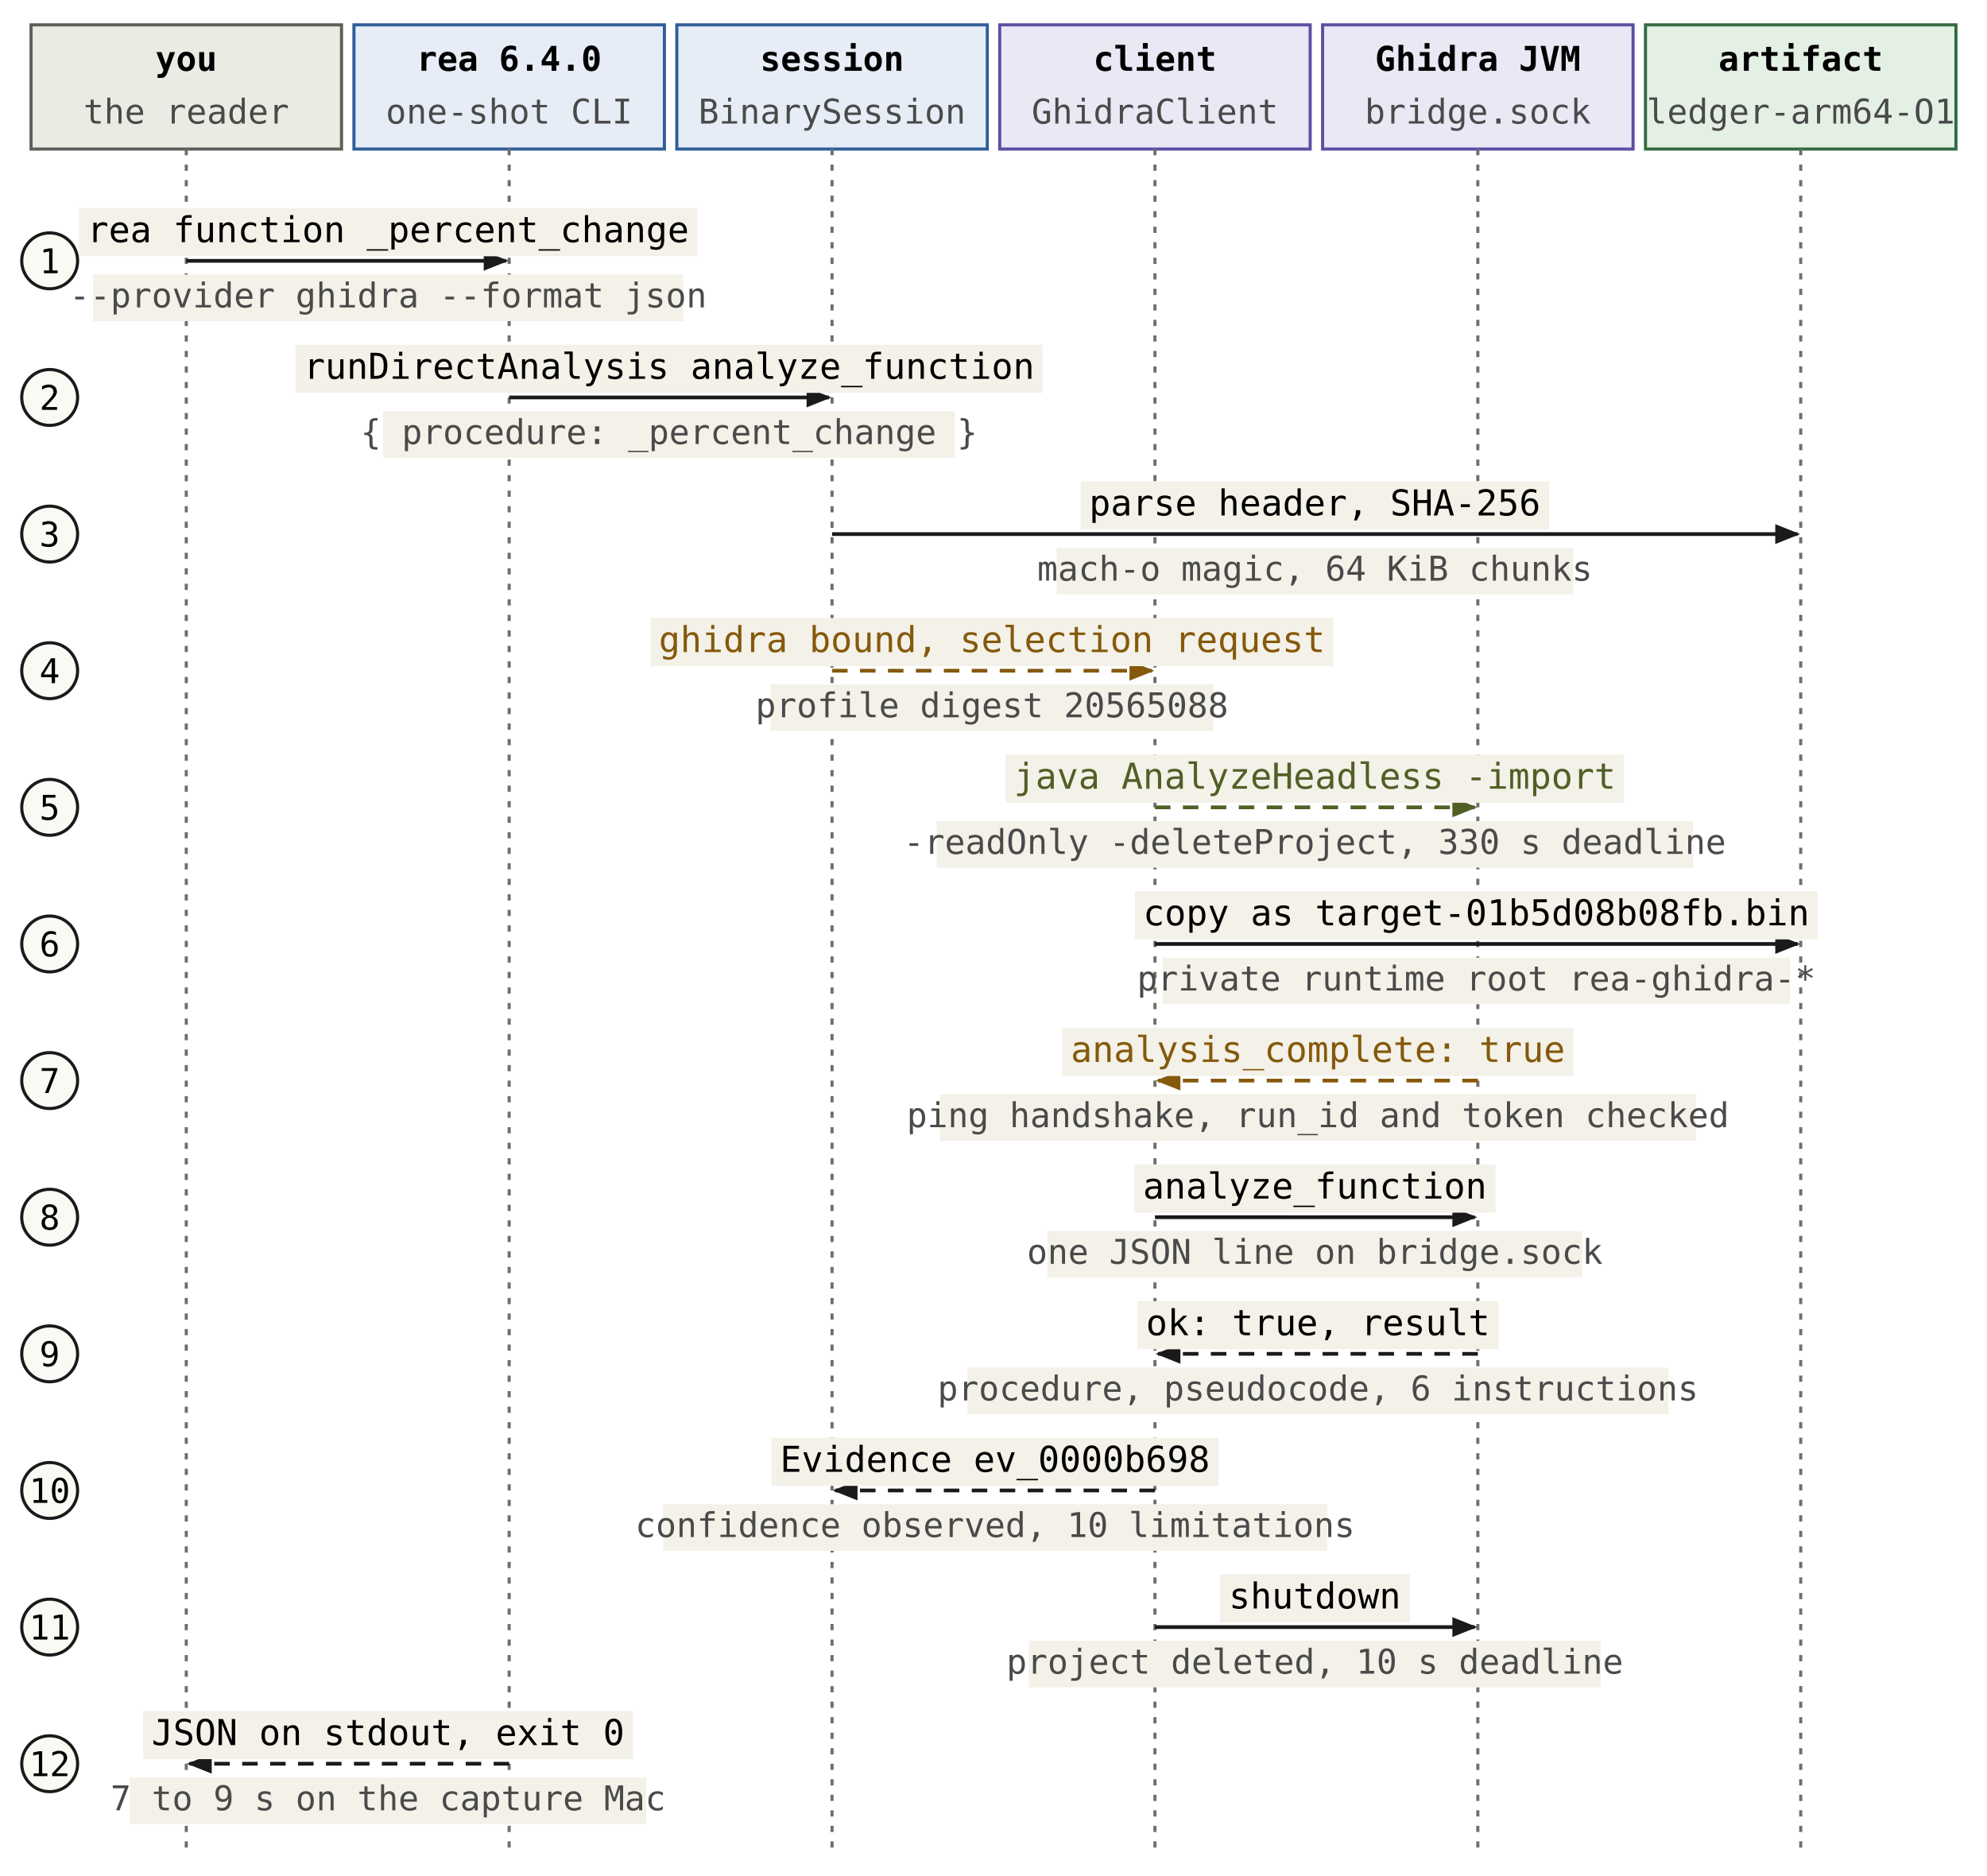
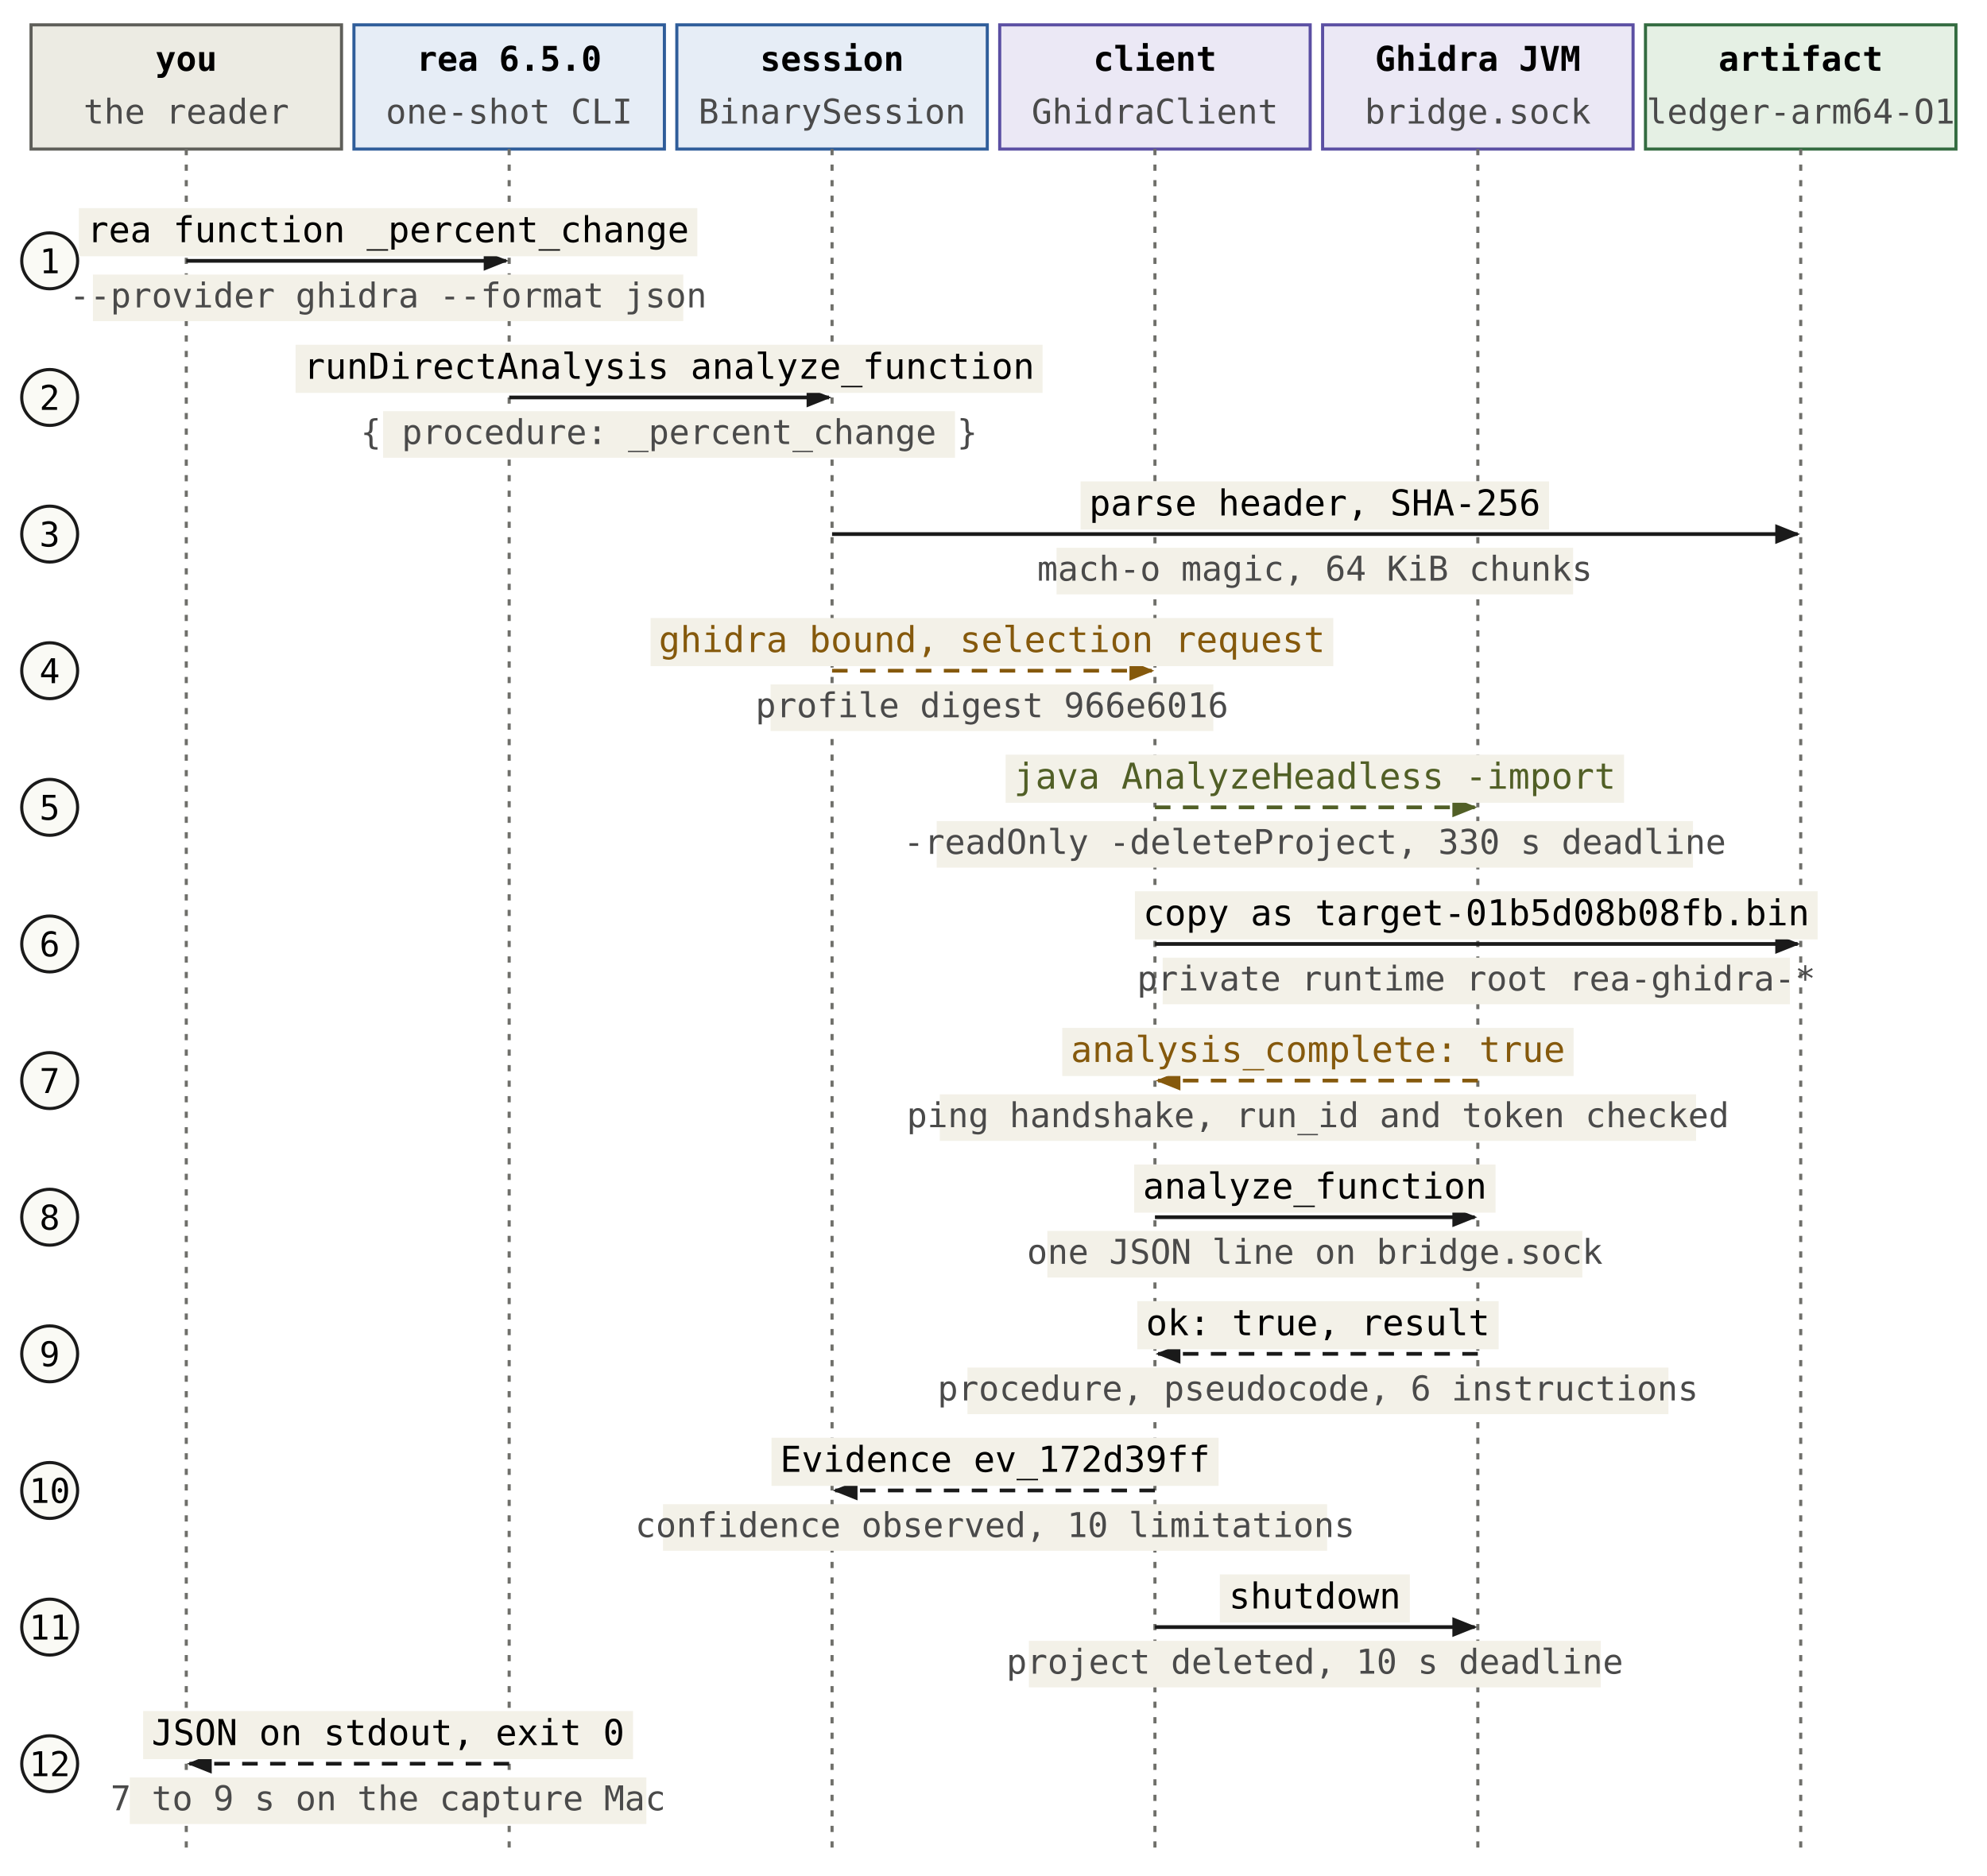
<svg xmlns="http://www.w3.org/2000/svg" viewBox="0 0 640 604" role="img" aria-labelledby="fig-1-2-title fig-1-2-desc" font-family="JetBrains Mono, ui-monospace, monospace">
  <defs>
    <marker id="fig-1-2-head-ink" viewBox="0 0 10 10" refX="9" refY="5" markerWidth="8" markerHeight="8" markerUnits="userSpaceOnUse" orient="auto-start-reverse">
      <path d="M0 1 L10 5 L0 9 z" fill="var(--m-ink, #1a1a1a)" />
    </marker>
    <marker id="fig-1-2-head-amber" viewBox="0 0 10 10" refX="9" refY="5" markerWidth="8" markerHeight="8" markerUnits="userSpaceOnUse" orient="auto-start-reverse">
      <path d="M0 1 L10 5 L0 9 z" fill="var(--m-amber-ink, #85590c)" />
    </marker>
    <marker id="fig-1-2-head-olive" viewBox="0 0 10 10" refX="9" refY="5" markerWidth="8" markerHeight="8" markerUnits="userSpaceOnUse" orient="auto-start-reverse">
      <path d="M0 1 L10 5 L0 9 z" fill="var(--m-olive-ink, #515f26)" />
    </marker>
  </defs>
  <rect x="10" y="8" width="100" height="40" fill="var(--m-grey-fill, #ecebe3)" stroke="var(--m-grey-ink, #5e5e59)" />
  <text x="60" y="22.8" font-size="11" text-anchor="middle" font-weight="700">you</text>
  <text x="60" y="39.8" font-size="11" text-anchor="middle" class="m-serif" fill="var(--m-ink-soft, #4a4a4a)">the reader</text>
  <line x1="60" y1="48" x2="60" y2="596" stroke="var(--m-ink-mute, #6f6f6a)" stroke-width="1" stroke-dasharray="2 3" />
  <rect x="114" y="8" width="100" height="40" fill="var(--m-blue-fill, #e6edf6)" stroke="var(--m-blue-ink, #2f5d9a)" />
-   <text x="164" y="22.8" font-size="11" text-anchor="middle" font-weight="700">rea 6.4.0</text>
+   <text x="164" y="22.8" font-size="11" text-anchor="middle" font-weight="700">rea 6.5.0</text>
  <text x="164" y="39.8" font-size="11" text-anchor="middle" class="m-serif" fill="var(--m-ink-soft, #4a4a4a)">one-shot CLI</text>
  <line x1="164" y1="48" x2="164" y2="596" stroke="var(--m-ink-mute, #6f6f6a)" stroke-width="1" stroke-dasharray="2 3" />
  <rect x="218" y="8" width="100" height="40" fill="var(--m-blue-fill, #e6edf6)" stroke="var(--m-blue-ink, #2f5d9a)" />
  <text x="268" y="22.8" font-size="11" text-anchor="middle" font-weight="700">session</text>
  <text x="268" y="39.8" font-size="11" text-anchor="middle" class="m-serif" fill="var(--m-ink-soft, #4a4a4a)">BinarySession</text>
  <line x1="268" y1="48" x2="268" y2="596" stroke="var(--m-ink-mute, #6f6f6a)" stroke-width="1" stroke-dasharray="2 3" />
  <rect x="322" y="8" width="100" height="40" fill="var(--m-violet-fill, #ebe8f5)" stroke="var(--m-violet-ink, #5b4fa3)" />
  <text x="372" y="22.8" font-size="11" text-anchor="middle" font-weight="700">client</text>
  <text x="372" y="39.8" font-size="11" text-anchor="middle" class="m-serif" fill="var(--m-ink-soft, #4a4a4a)">GhidraClient</text>
  <line x1="372" y1="48" x2="372" y2="596" stroke="var(--m-ink-mute, #6f6f6a)" stroke-width="1" stroke-dasharray="2 3" />
  <rect x="426" y="8" width="100" height="40" fill="var(--m-violet-fill, #ebe8f5)" stroke="var(--m-violet-ink, #5b4fa3)" />
  <text x="476" y="22.8" font-size="11" text-anchor="middle" font-weight="700">Ghidra JVM</text>
  <text x="476" y="39.8" font-size="11" text-anchor="middle" class="m-serif" fill="var(--m-ink-soft, #4a4a4a)">bridge.sock</text>
  <line x1="476" y1="48" x2="476" y2="596" stroke="var(--m-ink-mute, #6f6f6a)" stroke-width="1" stroke-dasharray="2 3" />
  <rect x="530" y="8" width="100" height="40" fill="var(--m-green-fill, #e5f0e4)" stroke="var(--m-green-ink, #336b40)" />
  <text x="580" y="22.8" font-size="11" text-anchor="middle" font-weight="700">artifact</text>
  <text x="580" y="39.8" font-size="11" text-anchor="middle" class="m-serif" fill="var(--m-ink-soft, #4a4a4a)">ledger-arm64-O1</text>
  <line x1="580" y1="48" x2="580" y2="596" stroke="var(--m-ink-mute, #6f6f6a)" stroke-width="1" stroke-dasharray="2 3" />
  <g data-beat="1">
    <animate attributeName="opacity" values="0;0;1" keyTimes="0;0;1" calcMode="spline" keySplines="0 0 1 1;0.23 1 0.32 1" dur="0.45s" begin="indefinite" fill="freeze" />
    <animateTransform attributeName="transform" type="translate" values="0 4;0 4;0 0" keyTimes="0;0;1" calcMode="spline" keySplines="0 0 1 1;0.23 1 0.32 1" dur="0.45s" begin="indefinite" fill="freeze" />
    <circle cx="16" cy="84" r="9" fill="var(--m-paper, #fafaf5)" stroke="var(--m-ink, #1a1a1a)" stroke-width="1" />
    <text x="16" y="88" font-size="11" text-anchor="middle">1</text>
    <line x1="60" y1="84" x2="163" y2="84" stroke="var(--m-ink, #1a1a1a)" stroke-width="1.2" marker-end="url(#fig-1-2-head-ink)" />
    <circle class="m-packet" r="3.5" fill="var(--m-ink, #1a1a1a)" opacity="0">
      <animateMotion path="M60 84 L163 84" keyPoints="0;0;1;1" keyTimes="0;0;0.688;1" calcMode="linear" dur="0.8s" begin="indefinite" fill="freeze" />
      <animate attributeName="opacity" values="0;0;1;1;0" keyTimes="0;0;0.1;0.688;1" dur="0.8s" begin="indefinite" fill="freeze" />
    </circle>
    <rect class="m-knock" x="25.4" y="67.03" width="199.2" height="15.5" fill="var(--m-panel, #f3f1e8)" />
    <text x="125" y="78" font-size="11.5" text-anchor="middle">rea function _percent_change</text>
    <rect class="m-knock" x="29.93" y="88.42" width="190.14" height="15" fill="var(--m-panel, #f3f1e8)" />
    <text x="125" y="99" font-size="11" text-anchor="middle" class="m-serif" fill="var(--m-ink-soft, #4a4a4a)">--provider ghidra --format json</text>
  </g>
  <g data-beat="2">
    <animate attributeName="opacity" values="0;0;1" keyTimes="0;0.571;1" calcMode="spline" keySplines="0 0 1 1;0.23 1 0.32 1" dur="1.05s" begin="indefinite" fill="freeze" />
    <animateTransform attributeName="transform" type="translate" values="0 4;0 4;0 0" keyTimes="0;0.571;1" calcMode="spline" keySplines="0 0 1 1;0.23 1 0.32 1" dur="1.05s" begin="indefinite" fill="freeze" />
    <circle cx="16" cy="128" r="9" fill="var(--m-paper, #fafaf5)" stroke="var(--m-ink, #1a1a1a)" stroke-width="1" />
    <text x="16" y="132" font-size="11" text-anchor="middle">2</text>
    <line x1="164" y1="128" x2="267" y2="128" stroke="var(--m-ink, #1a1a1a)" stroke-width="1.2" marker-end="url(#fig-1-2-head-ink)" />
    <circle class="m-packet" r="3.5" fill="var(--m-ink, #1a1a1a)" opacity="0">
      <animateMotion path="M164 128 L267 128" keyPoints="0;0;1;1" keyTimes="0;0.429;0.821;1" calcMode="linear" dur="1.4s" begin="indefinite" fill="freeze" />
      <animate attributeName="opacity" values="0;0;1;1;0" keyTimes="0;0.429;0.486;0.821;1" dur="1.4s" begin="indefinite" fill="freeze" />
    </circle>
    <rect class="m-knock" x="95.2" y="111.03" width="240.6" height="15.5" fill="var(--m-panel, #f3f1e8)" />
    <text x="215.5" y="122" font-size="11.5" text-anchor="middle">runDirectAnalysis analyze_function</text>
    <rect class="m-knock" x="123.4" y="132.42" width="184.2" height="15" fill="var(--m-panel, #f3f1e8)" />
    <text x="215.5" y="143" font-size="11" text-anchor="middle" class="m-serif" fill="var(--m-ink-soft, #4a4a4a)">{ procedure: _percent_change }</text>
  </g>
  <g data-beat="3">
    <animate attributeName="opacity" values="0;0;1" keyTimes="0;0.727;1" calcMode="spline" keySplines="0 0 1 1;0.23 1 0.32 1" dur="1.65s" begin="indefinite" fill="freeze" />
    <animateTransform attributeName="transform" type="translate" values="0 4;0 4;0 0" keyTimes="0;0.727;1" calcMode="spline" keySplines="0 0 1 1;0.23 1 0.32 1" dur="1.65s" begin="indefinite" fill="freeze" />
    <circle cx="16" cy="172" r="9" fill="var(--m-paper, #fafaf5)" stroke="var(--m-ink, #1a1a1a)" stroke-width="1" />
    <text x="16" y="176" font-size="11" text-anchor="middle">3</text>
    <line x1="268" y1="172" x2="579" y2="172" stroke="var(--m-ink, #1a1a1a)" stroke-width="1.2" marker-end="url(#fig-1-2-head-ink)" />
    <circle class="m-packet" r="3.5" fill="var(--m-ink, #1a1a1a)" opacity="0">
      <animateMotion path="M268 172 L579 172" keyPoints="0;0;1;1" keyTimes="0;0.6;0.875;1" calcMode="linear" dur="2s" begin="indefinite" fill="freeze" />
      <animate attributeName="opacity" values="0;0;1;1;0" keyTimes="0;0.6;0.64;0.875;1" dur="2s" begin="indefinite" fill="freeze" />
    </circle>
    <rect class="m-knock" x="348.05" y="155.03" width="150.9" height="15.5" fill="var(--m-panel, #f3f1e8)" />
    <text x="423.5" y="166" font-size="11.5" text-anchor="middle">parse header, SHA-256</text>
    <rect class="m-knock" x="340.31" y="176.42" width="166.38" height="15" fill="var(--m-panel, #f3f1e8)" />
    <text x="423.5" y="187" font-size="11" text-anchor="middle" class="m-serif" fill="var(--m-ink-soft, #4a4a4a)">mach-o magic, 64 KiB chunks</text>
  </g>
  <g data-beat="4">
    <animate attributeName="opacity" values="0;0;1" keyTimes="0;0.8;1" calcMode="spline" keySplines="0 0 1 1;0.23 1 0.32 1" dur="2.25s" begin="indefinite" fill="freeze" />
    <animateTransform attributeName="transform" type="translate" values="0 4;0 4;0 0" keyTimes="0;0.8;1" calcMode="spline" keySplines="0 0 1 1;0.23 1 0.32 1" dur="2.25s" begin="indefinite" fill="freeze" />
    <circle cx="16" cy="216" r="9" fill="var(--m-paper, #fafaf5)" stroke="var(--m-ink, #1a1a1a)" stroke-width="1" />
    <text x="16" y="220" font-size="11" text-anchor="middle">4</text>
    <line x1="268" y1="216" x2="371" y2="216" stroke="var(--m-amber-ink, #85590c)" stroke-width="1.2" stroke-dasharray="5 4" marker-end="url(#fig-1-2-head-amber)" />
    <circle class="m-packet" r="3.5" fill="var(--m-amber-ink, #85590c)" opacity="0">
      <animateMotion path="M268 216 L371 216" keyPoints="0;0;1;1" keyTimes="0;0.692;0.904;1" calcMode="linear" dur="2.6s" begin="indefinite" fill="freeze" />
      <animate attributeName="opacity" values="0;0;1;1;0" keyTimes="0;0.692;0.723;0.904;1" dur="2.6s" begin="indefinite" fill="freeze" />
    </circle>
    <rect class="m-knock" x="209.55" y="199.03" width="219.9" height="15.5" fill="var(--m-panel, #f3f1e8)" />
    <text x="319.5" y="210" font-size="11.5" text-anchor="middle" fill="var(--m-amber-ink, #85590c)">ghidra bound, selection request</text>
    <rect class="m-knock" x="248.19" y="220.42" width="142.62" height="15" fill="var(--m-panel, #f3f1e8)" />
-     <text x="319.5" y="231" font-size="11" text-anchor="middle" class="m-serif" fill="var(--m-ink-soft, #4a4a4a)">profile digest 20565088</text>
+     <text x="319.5" y="231" font-size="11" text-anchor="middle" class="m-serif" fill="var(--m-ink-soft, #4a4a4a)">profile digest 966e6016</text>
  </g>
  <g data-beat="5">
    <animate attributeName="opacity" values="0;0;1" keyTimes="0;0.842;1" calcMode="spline" keySplines="0 0 1 1;0.23 1 0.32 1" dur="2.85s" begin="indefinite" fill="freeze" />
    <animateTransform attributeName="transform" type="translate" values="0 4;0 4;0 0" keyTimes="0;0.842;1" calcMode="spline" keySplines="0 0 1 1;0.23 1 0.32 1" dur="2.85s" begin="indefinite" fill="freeze" />
    <circle cx="16" cy="260" r="9" fill="var(--m-paper, #fafaf5)" stroke="var(--m-ink, #1a1a1a)" stroke-width="1" />
    <text x="16" y="264" font-size="11" text-anchor="middle">5</text>
    <line x1="372" y1="260" x2="475" y2="260" stroke="var(--m-olive-ink, #515f26)" stroke-width="1.2" stroke-dasharray="5 4" marker-end="url(#fig-1-2-head-olive)" />
    <circle class="m-packet" r="3.5" fill="var(--m-olive-ink, #515f26)" opacity="0">
      <animateMotion path="M372 260 L475 260" keyPoints="0;0;1;1" keyTimes="0;0.75;0.922;1" calcMode="linear" dur="3.2s" begin="indefinite" fill="freeze" />
      <animate attributeName="opacity" values="0;0;1;1;0" keyTimes="0;0.75;0.775;0.922;1" dur="3.2s" begin="indefinite" fill="freeze" />
    </circle>
    <rect class="m-knock" x="323.9" y="243.03" width="199.2" height="15.5" fill="var(--m-panel, #f3f1e8)" />
    <text x="423.5" y="254" font-size="11.5" text-anchor="middle" fill="var(--m-olive-ink, #515f26)">java AnalyzeHeadless -import</text>
    <rect class="m-knock" x="301.7" y="264.42" width="243.6" height="15" fill="var(--m-panel, #f3f1e8)" />
    <text x="423.5" y="275" font-size="11" text-anchor="middle" class="m-serif" fill="var(--m-ink-soft, #4a4a4a)">-readOnly -deleteProject, 330 s deadline</text>
  </g>
  <g data-beat="6">
    <animate attributeName="opacity" values="0;0;1" keyTimes="0;0.87;1" calcMode="spline" keySplines="0 0 1 1;0.23 1 0.32 1" dur="3.45s" begin="indefinite" fill="freeze" />
    <animateTransform attributeName="transform" type="translate" values="0 4;0 4;0 0" keyTimes="0;0.87;1" calcMode="spline" keySplines="0 0 1 1;0.23 1 0.32 1" dur="3.45s" begin="indefinite" fill="freeze" />
    <circle cx="16" cy="304" r="9" fill="var(--m-paper, #fafaf5)" stroke="var(--m-ink, #1a1a1a)" stroke-width="1" />
    <text x="16" y="308" font-size="11" text-anchor="middle">6</text>
    <line x1="372" y1="304" x2="579" y2="304" stroke="var(--m-ink, #1a1a1a)" stroke-width="1.2" marker-end="url(#fig-1-2-head-ink)" />
    <circle class="m-packet" r="3.5" fill="var(--m-ink, #1a1a1a)" opacity="0">
      <animateMotion path="M372 304 L579 304" keyPoints="0;0;1;1" keyTimes="0;0.789;0.934;1" calcMode="linear" dur="3.8s" begin="indefinite" fill="freeze" />
      <animate attributeName="opacity" values="0;0;1;1;0" keyTimes="0;0.789;0.811;0.934;1" dur="3.8s" begin="indefinite" fill="freeze" />
    </circle>
    <rect class="m-knock" x="365.55" y="287.03" width="219.9" height="15.5" fill="var(--m-panel, #f3f1e8)" />
    <text x="475.5" y="298" font-size="11.5" text-anchor="middle">copy as target-01b5d08b08fb.bin</text>
    <rect class="m-knock" x="374.49" y="308.42" width="202.02" height="15" fill="var(--m-panel, #f3f1e8)" />
    <text x="475.5" y="319" font-size="11" text-anchor="middle" class="m-serif" fill="var(--m-ink-soft, #4a4a4a)">private runtime root rea-ghidra-*</text>
  </g>
  <g data-beat="7">
    <animate attributeName="opacity" values="0;0;1" keyTimes="0;0.889;1" calcMode="spline" keySplines="0 0 1 1;0.23 1 0.32 1" dur="4.05s" begin="indefinite" fill="freeze" />
    <animateTransform attributeName="transform" type="translate" values="0 4;0 4;0 0" keyTimes="0;0.889;1" calcMode="spline" keySplines="0 0 1 1;0.23 1 0.32 1" dur="4.05s" begin="indefinite" fill="freeze" />
    <circle cx="16" cy="348" r="9" fill="var(--m-paper, #fafaf5)" stroke="var(--m-ink, #1a1a1a)" stroke-width="1" />
    <text x="16" y="352" font-size="11" text-anchor="middle">7</text>
    <line x1="476" y1="348" x2="373" y2="348" stroke="var(--m-amber-ink, #85590c)" stroke-width="1.2" stroke-dasharray="5 4" marker-end="url(#fig-1-2-head-amber)" />
    <circle class="m-packet" r="3.5" fill="var(--m-amber-ink, #85590c)" opacity="0">
      <animateMotion path="M476 348 L373 348" keyPoints="0;0;1;1" keyTimes="0;0.818;0.943;1" calcMode="linear" dur="4.4s" begin="indefinite" fill="freeze" />
      <animate attributeName="opacity" values="0;0;1;1;0" keyTimes="0;0.818;0.836;0.943;1" dur="4.4s" begin="indefinite" fill="freeze" />
    </circle>
    <rect class="m-knock" x="342.15" y="331.03" width="164.7" height="15.5" fill="var(--m-panel, #f3f1e8)" />
    <text x="424.5" y="342" font-size="11.5" text-anchor="middle" fill="var(--m-amber-ink, #85590c)">analysis_complete: true</text>
    <rect class="m-knock" x="302.7" y="352.42" width="243.6" height="15" fill="var(--m-panel, #f3f1e8)" />
    <text x="424.5" y="363" font-size="11" text-anchor="middle" class="m-serif" fill="var(--m-ink-soft, #4a4a4a)">ping handshake, run_id and token checked</text>
  </g>
  <g data-beat="8">
    <animate attributeName="opacity" values="0;0;1" keyTimes="0;0.903;1" calcMode="spline" keySplines="0 0 1 1;0.23 1 0.32 1" dur="4.65s" begin="indefinite" fill="freeze" />
    <animateTransform attributeName="transform" type="translate" values="0 4;0 4;0 0" keyTimes="0;0.903;1" calcMode="spline" keySplines="0 0 1 1;0.23 1 0.32 1" dur="4.65s" begin="indefinite" fill="freeze" />
    <circle cx="16" cy="392" r="9" fill="var(--m-paper, #fafaf5)" stroke="var(--m-ink, #1a1a1a)" stroke-width="1" />
    <text x="16" y="396" font-size="11" text-anchor="middle">8</text>
    <line x1="372" y1="392" x2="475" y2="392" stroke="var(--m-ink, #1a1a1a)" stroke-width="1.2" marker-end="url(#fig-1-2-head-ink)" />
    <circle class="m-packet" r="3.5" fill="var(--m-ink, #1a1a1a)" opacity="0">
      <animateMotion path="M372 392 L475 392" keyPoints="0;0;1;1" keyTimes="0;0.84;0.95;1" calcMode="linear" dur="5s" begin="indefinite" fill="freeze" />
      <animate attributeName="opacity" values="0;0;1;1;0" keyTimes="0;0.84;0.856;0.95;1" dur="5s" begin="indefinite" fill="freeze" />
    </circle>
    <rect class="m-knock" x="365.3" y="375.03" width="116.4" height="15.5" fill="var(--m-panel, #f3f1e8)" />
    <text x="423.5" y="386" font-size="11.5" text-anchor="middle">analyze_function</text>
    <rect class="m-knock" x="337.34" y="396.42" width="172.32" height="15" fill="var(--m-panel, #f3f1e8)" />
    <text x="423.5" y="407" font-size="11" text-anchor="middle" class="m-serif" fill="var(--m-ink-soft, #4a4a4a)">one JSON line on bridge.sock</text>
  </g>
  <g data-beat="9">
    <animate attributeName="opacity" values="0;0;1" keyTimes="0;0.914;1" calcMode="spline" keySplines="0 0 1 1;0.23 1 0.32 1" dur="5.25s" begin="indefinite" fill="freeze" />
    <animateTransform attributeName="transform" type="translate" values="0 4;0 4;0 0" keyTimes="0;0.914;1" calcMode="spline" keySplines="0 0 1 1;0.23 1 0.32 1" dur="5.25s" begin="indefinite" fill="freeze" />
    <circle cx="16" cy="436" r="9" fill="var(--m-paper, #fafaf5)" stroke="var(--m-ink, #1a1a1a)" stroke-width="1" />
    <text x="16" y="440" font-size="11" text-anchor="middle">9</text>
    <line x1="476" y1="436" x2="373" y2="436" stroke="var(--m-ink, #1a1a1a)" stroke-width="1.2" stroke-dasharray="5 4" marker-end="url(#fig-1-2-head-ink)" />
    <circle class="m-packet" r="3.5" fill="var(--m-ink, #1a1a1a)" opacity="0">
      <animateMotion path="M476 436 L373 436" keyPoints="0;0;1;1" keyTimes="0;0.857;0.955;1" calcMode="linear" dur="5.6s" begin="indefinite" fill="freeze" />
      <animate attributeName="opacity" values="0;0;1;1;0" keyTimes="0;0.857;0.871;0.955;1" dur="5.6s" begin="indefinite" fill="freeze" />
    </circle>
    <rect class="m-knock" x="366.3" y="419.03" width="116.4" height="15.5" fill="var(--m-panel, #f3f1e8)" />
    <text x="424.5" y="430" font-size="11.5" text-anchor="middle">ok: true, result</text>
    <rect class="m-knock" x="311.61" y="440.42" width="225.78" height="15" fill="var(--m-panel, #f3f1e8)" />
    <text x="424.5" y="451" font-size="11" text-anchor="middle" class="m-serif" fill="var(--m-ink-soft, #4a4a4a)">procedure, pseudocode, 6 instructions</text>
  </g>
  <g data-beat="10">
    <animate attributeName="opacity" values="0;0;1" keyTimes="0;0.923;1" calcMode="spline" keySplines="0 0 1 1;0.23 1 0.32 1" dur="5.85s" begin="indefinite" fill="freeze" />
    <animateTransform attributeName="transform" type="translate" values="0 4;0 4;0 0" keyTimes="0;0.923;1" calcMode="spline" keySplines="0 0 1 1;0.23 1 0.32 1" dur="5.85s" begin="indefinite" fill="freeze" />
    <circle cx="16" cy="480" r="9" fill="var(--m-paper, #fafaf5)" stroke="var(--m-ink, #1a1a1a)" stroke-width="1" />
    <text x="16" y="484" font-size="11" text-anchor="middle">10</text>
    <line x1="372" y1="480" x2="269" y2="480" stroke="var(--m-ink, #1a1a1a)" stroke-width="1.2" stroke-dasharray="5 4" marker-end="url(#fig-1-2-head-ink)" />
    <circle class="m-packet" r="3.5" fill="var(--m-ink, #1a1a1a)" opacity="0">
      <animateMotion path="M372 480 L269 480" keyPoints="0;0;1;1" keyTimes="0;0.871;0.96;1" calcMode="linear" dur="6.2s" begin="indefinite" fill="freeze" />
      <animate attributeName="opacity" values="0;0;1;1;0" keyTimes="0;0.871;0.884;0.96;1" dur="6.2s" begin="indefinite" fill="freeze" />
    </circle>
    <rect class="m-knock" x="248.5" y="463.03" width="144" height="15.5" fill="var(--m-panel, #f3f1e8)" />
-     <text x="320.5" y="474" font-size="11.5" text-anchor="middle">Evidence ev_0000b698</text>
+     <text x="320.5" y="474" font-size="11.5" text-anchor="middle">Evidence ev_172d39ff</text>
    <rect class="m-knock" x="213.55" y="484.42" width="213.9" height="15" fill="var(--m-panel, #f3f1e8)" />
    <text x="320.5" y="495" font-size="11" text-anchor="middle" class="m-serif" fill="var(--m-ink-soft, #4a4a4a)">confidence observed, 10 limitations</text>
  </g>
  <g data-beat="11">
    <animate attributeName="opacity" values="0;0;1" keyTimes="0;0.93;1" calcMode="spline" keySplines="0 0 1 1;0.23 1 0.32 1" dur="6.45s" begin="indefinite" fill="freeze" />
    <animateTransform attributeName="transform" type="translate" values="0 4;0 4;0 0" keyTimes="0;0.93;1" calcMode="spline" keySplines="0 0 1 1;0.23 1 0.32 1" dur="6.45s" begin="indefinite" fill="freeze" />
    <circle cx="16" cy="524" r="9" fill="var(--m-paper, #fafaf5)" stroke="var(--m-ink, #1a1a1a)" stroke-width="1" />
    <text x="16" y="528" font-size="11" text-anchor="middle">11</text>
    <line x1="372" y1="524" x2="475" y2="524" stroke="var(--m-ink, #1a1a1a)" stroke-width="1.2" marker-end="url(#fig-1-2-head-ink)" />
    <circle class="m-packet" r="3.5" fill="var(--m-ink, #1a1a1a)" opacity="0">
      <animateMotion path="M372 524 L475 524" keyPoints="0;0;1;1" keyTimes="0;0.882;0.963;1" calcMode="linear" dur="6.8s" begin="indefinite" fill="freeze" />
      <animate attributeName="opacity" values="0;0;1;1;0" keyTimes="0;0.882;0.894;0.963;1" dur="6.8s" begin="indefinite" fill="freeze" />
    </circle>
    <rect class="m-knock" x="392.9" y="507.03" width="61.2" height="15.5" fill="var(--m-panel, #f3f1e8)" />
    <text x="423.5" y="518" font-size="11.5" text-anchor="middle">shutdown</text>
    <rect class="m-knock" x="331.4" y="528.42" width="184.2" height="15" fill="var(--m-panel, #f3f1e8)" />
    <text x="423.5" y="539" font-size="11" text-anchor="middle" class="m-serif" fill="var(--m-ink-soft, #4a4a4a)">project deleted, 10 s deadline</text>
  </g>
  <g data-beat="12">
    <animate attributeName="opacity" values="0;0;1" keyTimes="0;0.936;1" calcMode="spline" keySplines="0 0 1 1;0.23 1 0.32 1" dur="7.05s" begin="indefinite" fill="freeze" />
    <animateTransform attributeName="transform" type="translate" values="0 4;0 4;0 0" keyTimes="0;0.936;1" calcMode="spline" keySplines="0 0 1 1;0.23 1 0.32 1" dur="7.05s" begin="indefinite" fill="freeze" />
    <circle cx="16" cy="568" r="9" fill="var(--m-paper, #fafaf5)" stroke="var(--m-ink, #1a1a1a)" stroke-width="1" />
    <text x="16" y="572" font-size="11" text-anchor="middle">12</text>
    <line x1="164" y1="568" x2="61" y2="568" stroke="var(--m-ink, #1a1a1a)" stroke-width="1.2" stroke-dasharray="5 4" marker-end="url(#fig-1-2-head-ink)" />
    <circle class="m-packet" r="3.5" fill="var(--m-ink, #1a1a1a)" opacity="0">
      <animateMotion path="M164 568 L61 568" keyPoints="0;0;1;1" keyTimes="0;0.892;0.966;1" calcMode="linear" dur="7.4s" begin="indefinite" fill="freeze" />
      <animate attributeName="opacity" values="0;0;1;1;0" keyTimes="0;0.892;0.903;0.966;1" dur="7.4s" begin="indefinite" fill="freeze" />
    </circle>
    <rect class="m-knock" x="46.1" y="551.03" width="157.8" height="15.5" fill="var(--m-panel, #f3f1e8)" />
    <text x="125" y="562" font-size="11.5" text-anchor="middle">JSON on stdout, exit 0</text>
    <rect class="m-knock" x="41.81" y="572.42" width="166.38" height="15" fill="var(--m-panel, #f3f1e8)" />
    <text x="125" y="583" font-size="11" text-anchor="middle" class="m-serif" fill="var(--m-ink-soft, #4a4a4a)">7 to 9 s on the capture Mac</text>
  </g>
</svg>
